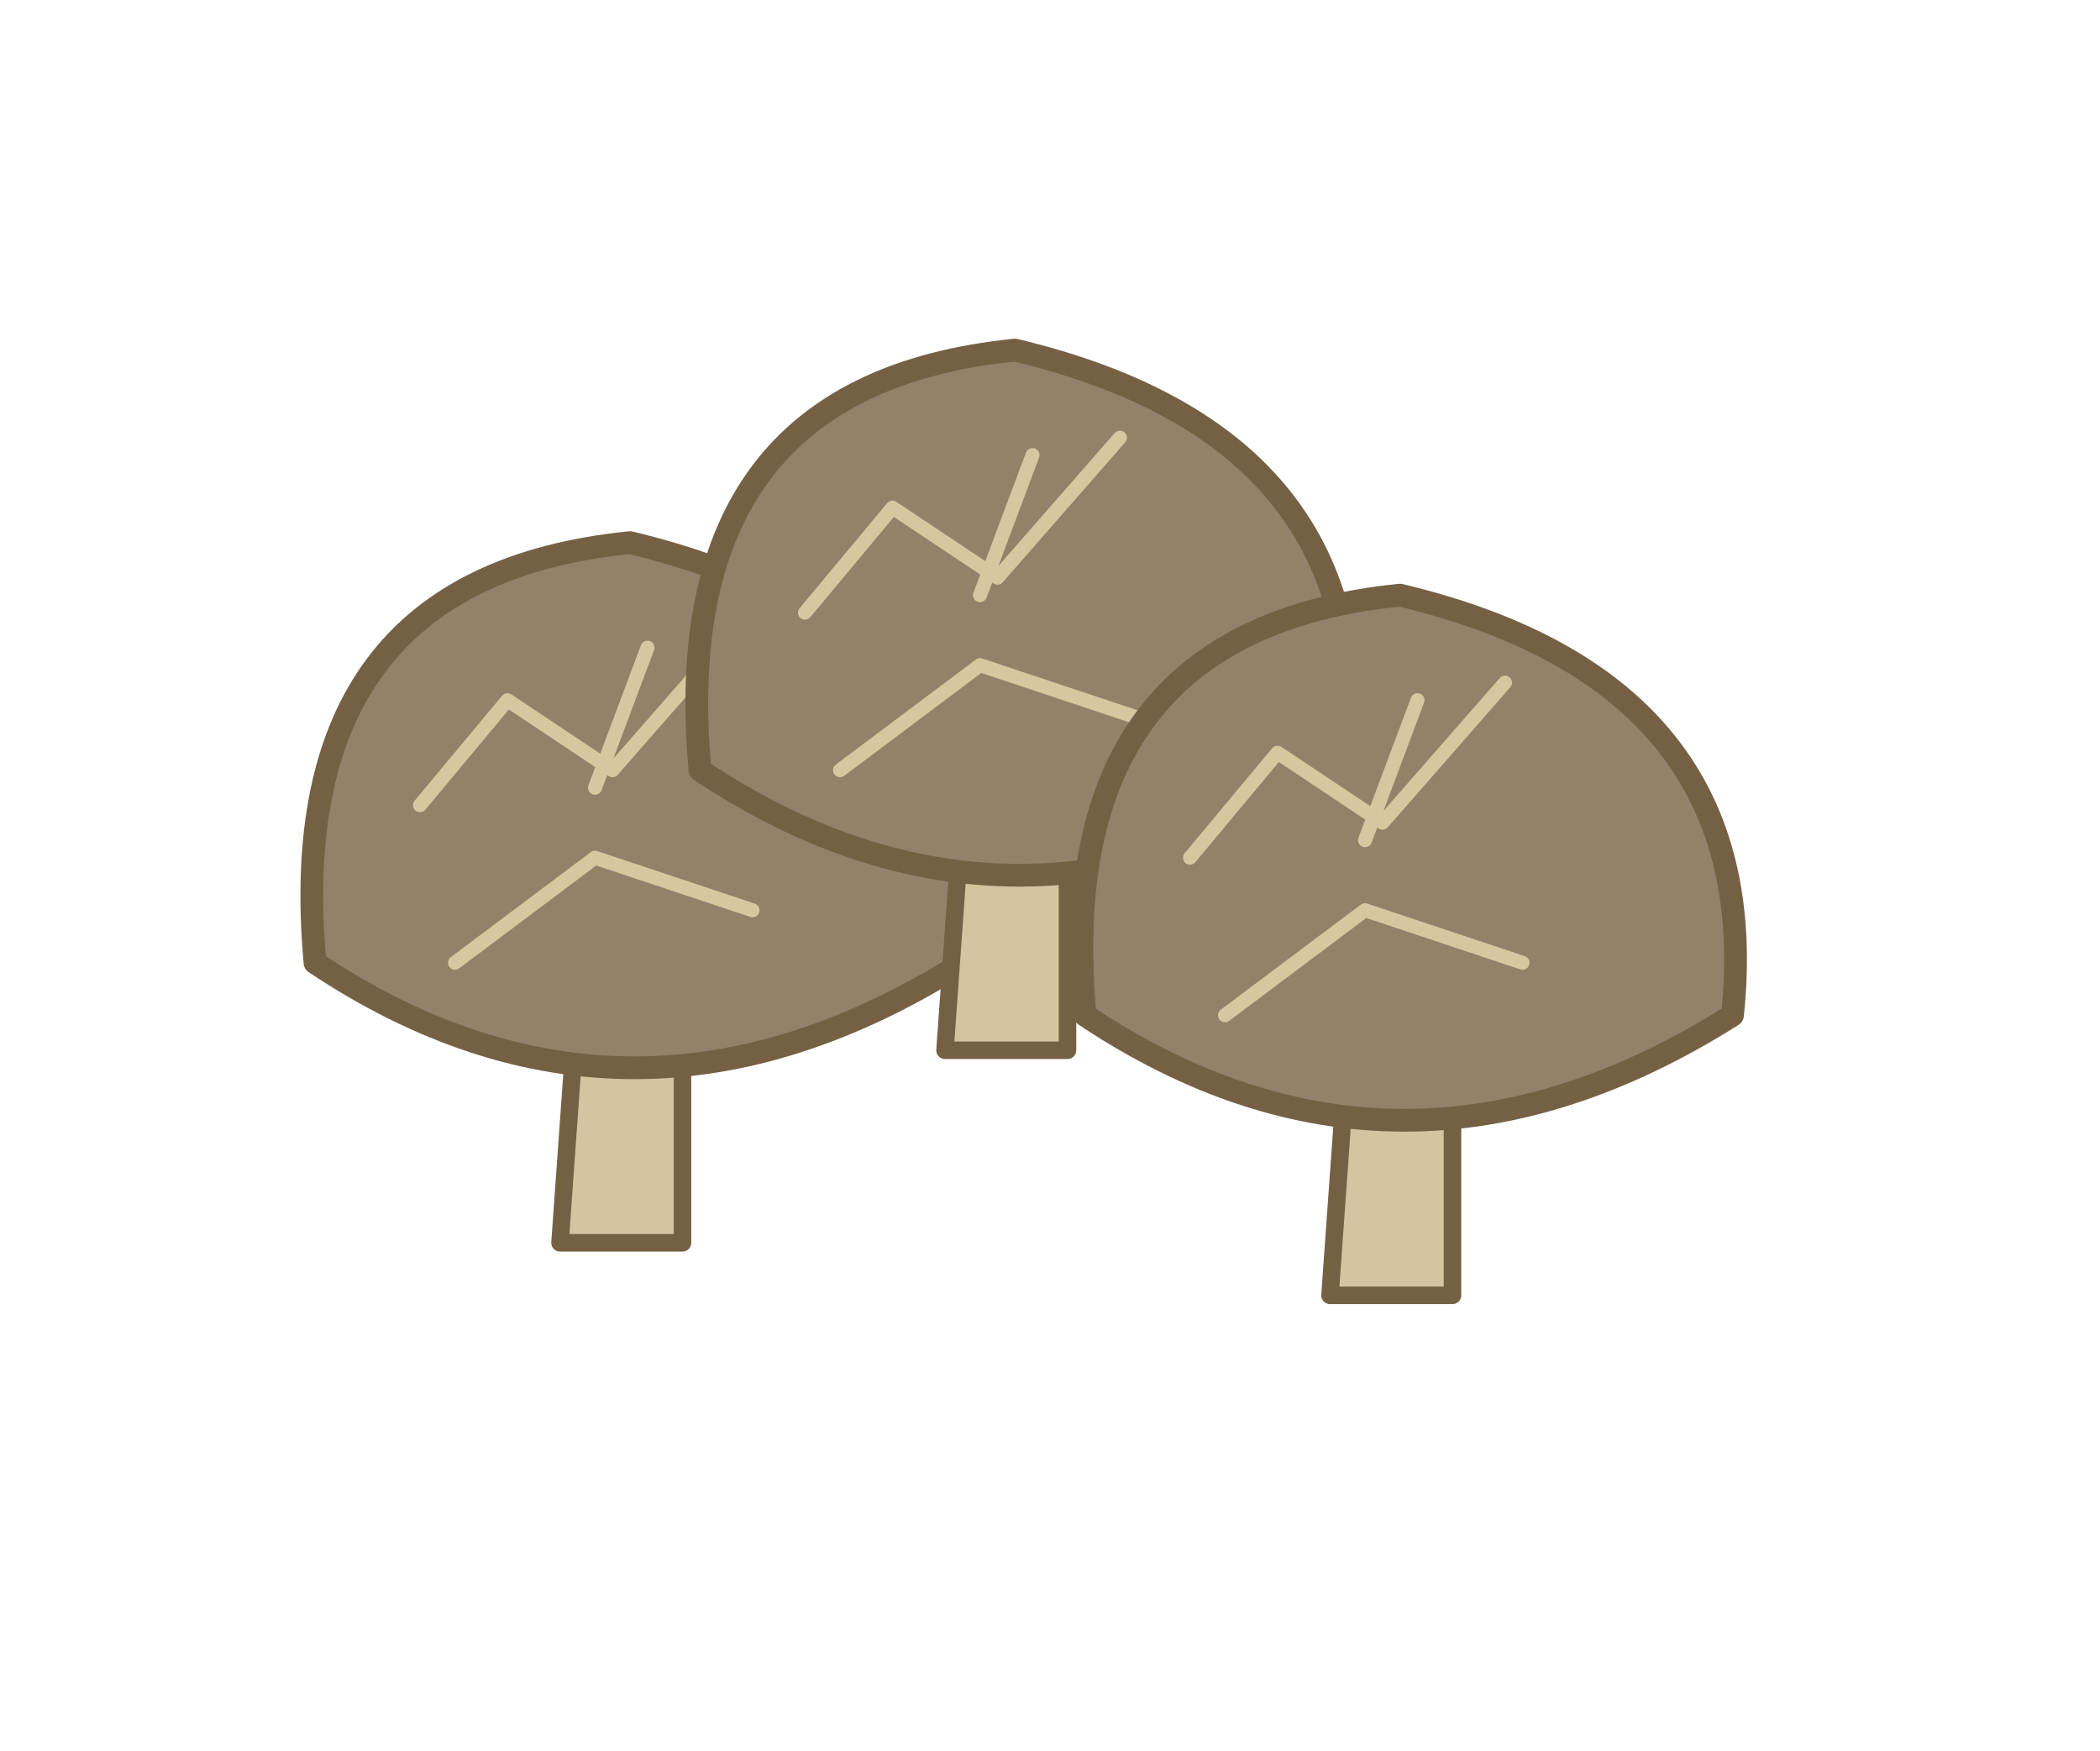
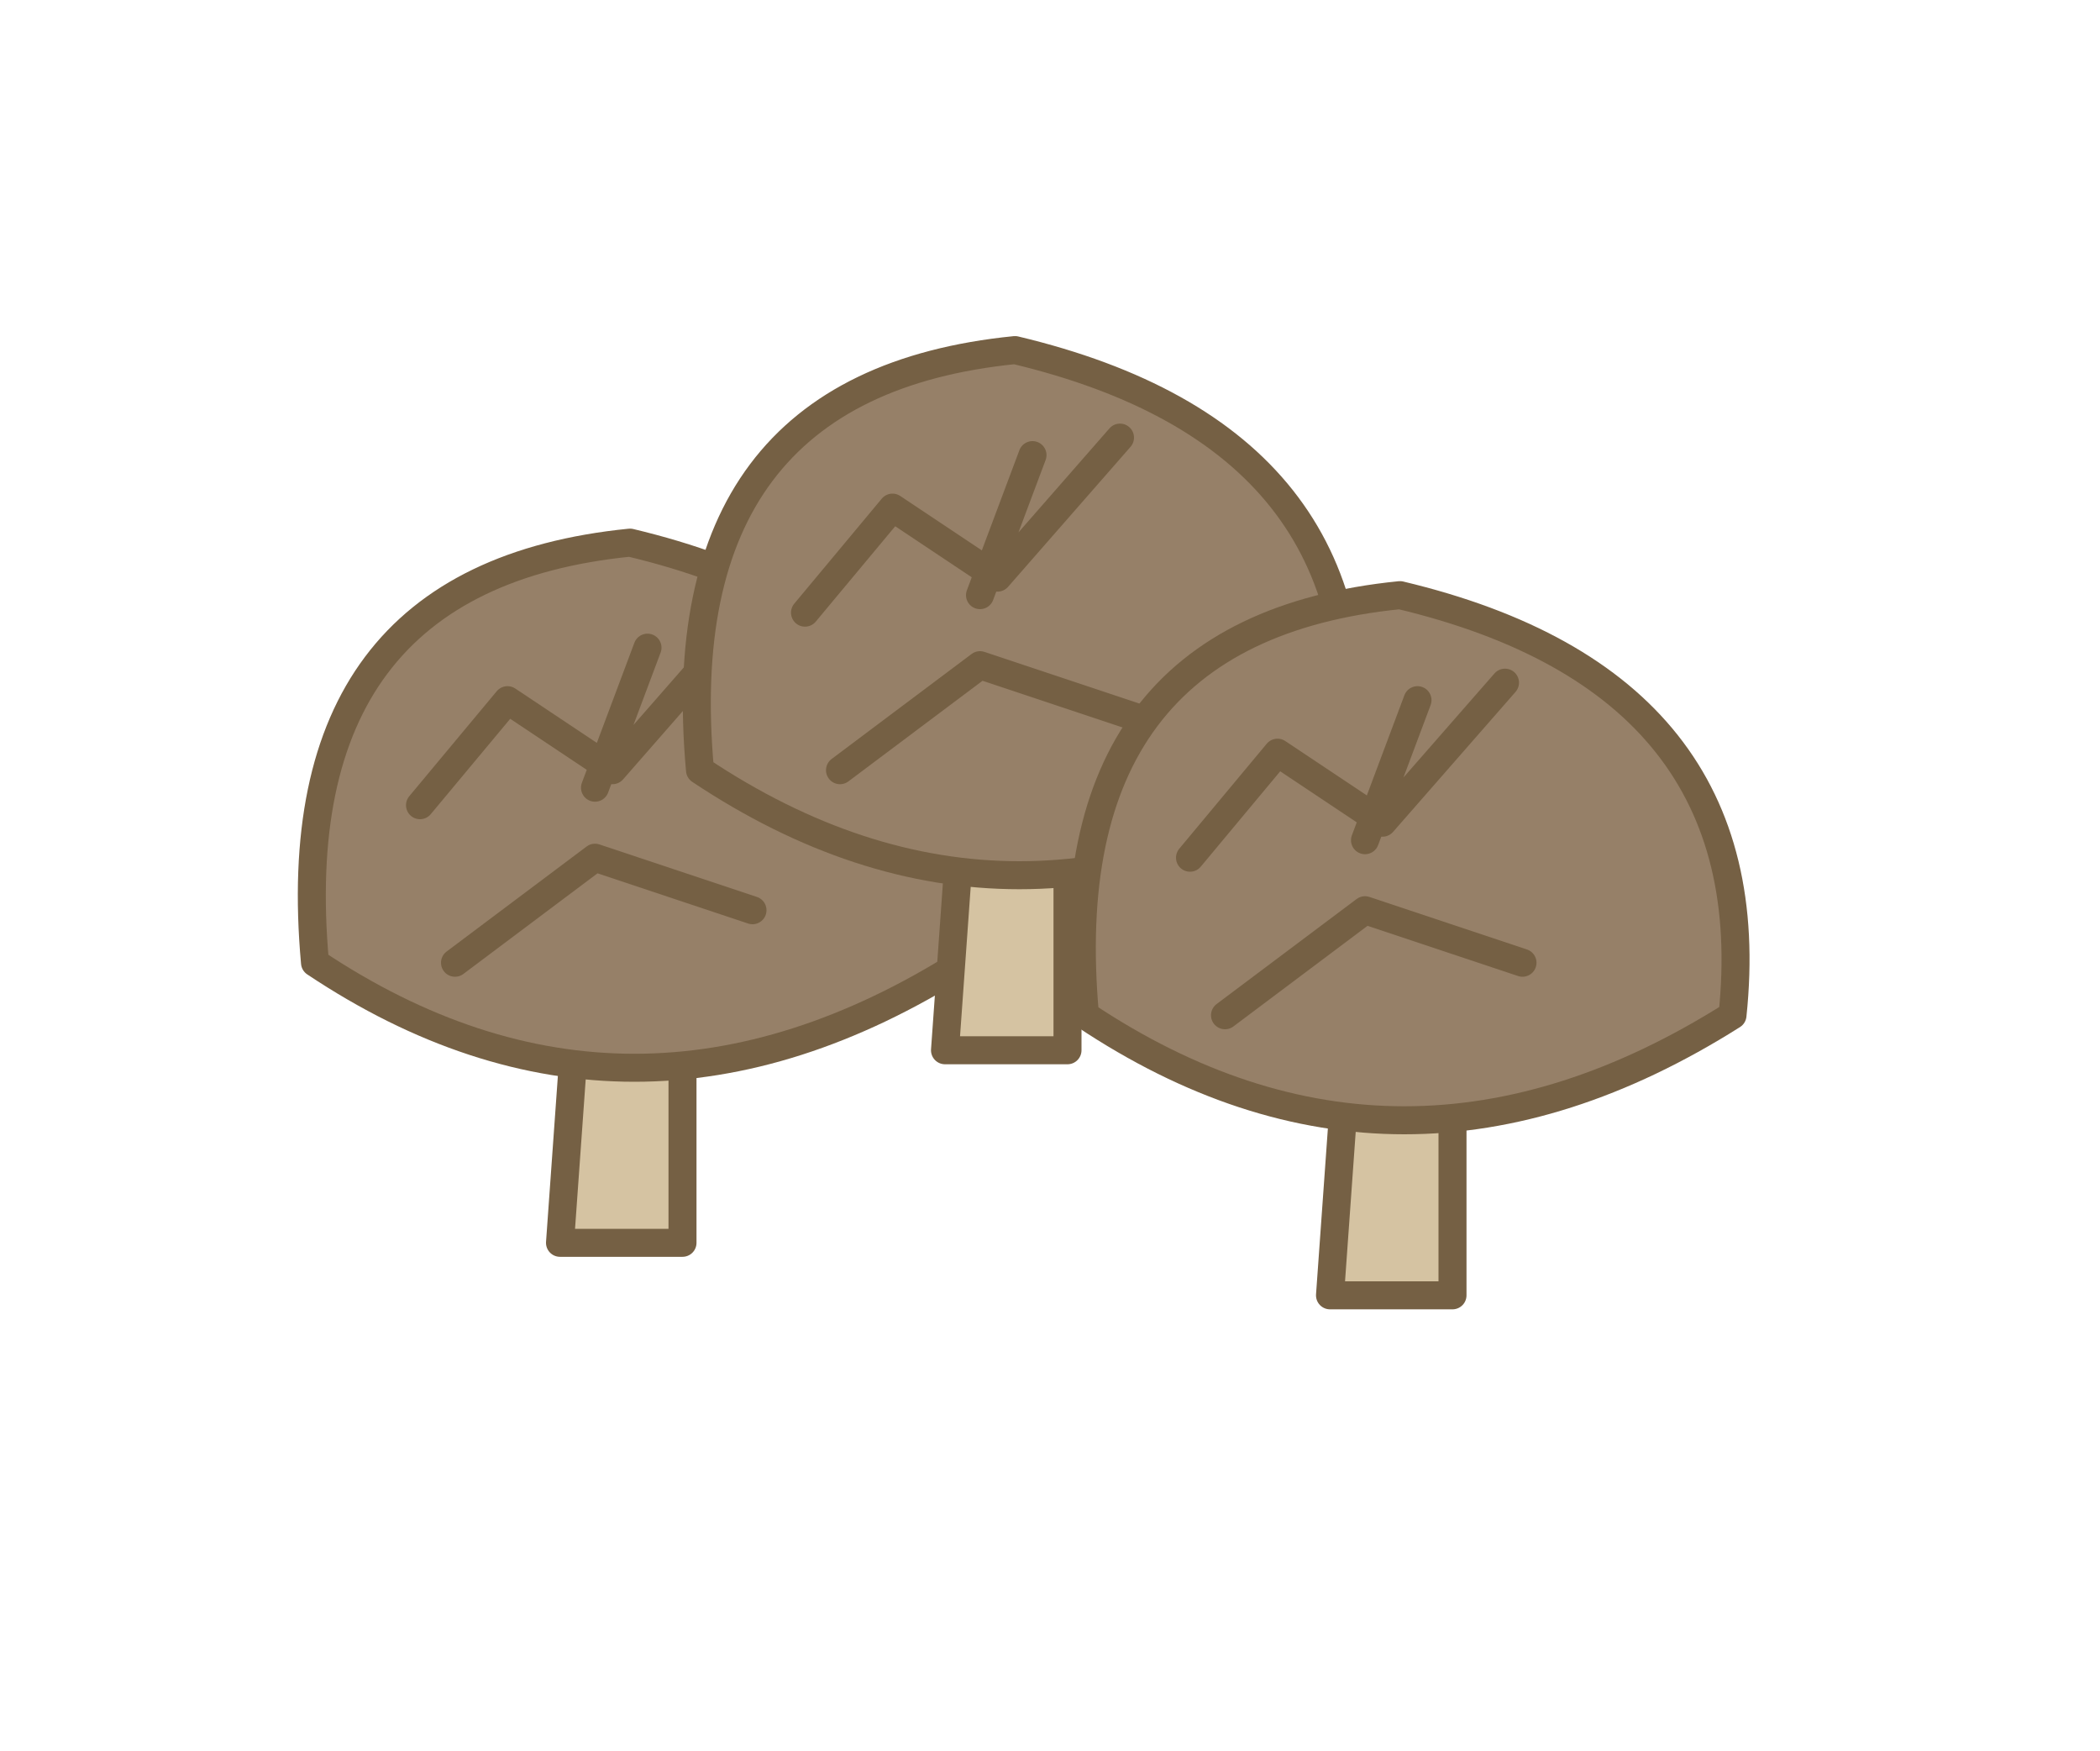
<svg xmlns="http://www.w3.org/2000/svg" width="120" height="100" viewBox="0 0 120 100">
  <g stroke-linecap="round" stroke-linejoin="round">
-     <path d="M33 57 l6 -1 0 15 -7 0Z" fill="#D5C3A2" stroke="#756044" stroke-width="1" />
-     <path d="M18 55 Q16 33 36 31 Q57 36 55 55 Q36 67 18 55Z" fill="#968068" stroke="#756044" stroke-width="1.3" />
-     <path d="M24 46 l5 -6 6 4 7 -8 M26 55 l8 -6 9 3 M37 37 l-3 8" fill="none" stroke="#D9C6A0" stroke-width="0.8" />
-     <path d="M55 46 l6 -1 0 15 -7 0Z" fill="#D5C3A2" stroke="#756044" stroke-width="1" />
-     <path d="M40 44 Q38 22 58 20 Q79 25 77 44 Q58 56 40 44Z" fill="#968068" stroke="#756044" stroke-width="1.3" />
-     <path d="M46 35 l5 -6 6 4 7 -8 M48 44 l8 -6 9 3 M59 26 l-3 8" fill="none" stroke="#D9C6A0" stroke-width="0.8" />
-     <path d="M77 60 l6 -1 0 15 -7 0Z" fill="#D5C3A2" stroke="#756044" stroke-width="1" />
-     <path d="M62 58 Q60 36 80 34 Q101 39 99 58 Q80 70 62 58Z" fill="#968068" stroke="#756044" stroke-width="1.3" />
-     <path d="M68 49 l5 -6 6 4 7 -8 M70 58 l8 -6 9 3 M81 40 l-3 8" fill="none" stroke="#D9C6A0" stroke-width="0.8" />
+     <path d="M33 57 l6 -1 0 15 -7 0Z" fill="#D5C3A2" stroke="#756044" stroke-width="1.6" stroke-linecap="round" stroke-linejoin="round" />
+     <path d="M18 55 Q16 33 36 31 Q57 36 55 55 Q36 67 18 55Z" fill="#968068" stroke="#756044" stroke-width="1.6" stroke-linecap="round" stroke-linejoin="round" />
+     <path d="M24 46 l5 -6 6 4 7 -8 M26 55 l8 -6 9 3 M37 37 l-3 8" fill="none" stroke="#756044" stroke-width="1.6" stroke-linecap="round" stroke-linejoin="round" />
+     <path d="M55 46 l6 -1 0 15 -7 0Z" fill="#D5C3A2" stroke="#756044" stroke-width="1.6" stroke-linecap="round" stroke-linejoin="round" />
+     <path d="M40 44 Q38 22 58 20 Q79 25 77 44 Q58 56 40 44Z" fill="#968068" stroke="#756044" stroke-width="1.6" stroke-linecap="round" stroke-linejoin="round" />
+     <path d="M46 35 l5 -6 6 4 7 -8 M48 44 l8 -6 9 3 M59 26 l-3 8" fill="none" stroke="#756044" stroke-width="1.6" stroke-linecap="round" stroke-linejoin="round" />
+     <path d="M77 60 l6 -1 0 15 -7 0Z" fill="#D5C3A2" stroke="#756044" stroke-width="1.6" stroke-linecap="round" stroke-linejoin="round" />
+     <path d="M62 58 Q60 36 80 34 Q101 39 99 58 Q80 70 62 58Z" fill="#968068" stroke="#756044" stroke-width="1.6" stroke-linecap="round" stroke-linejoin="round" />
+     <path d="M68 49 l5 -6 6 4 7 -8 M70 58 l8 -6 9 3 M81 40 l-3 8" fill="none" stroke="#756044" stroke-width="1.6" stroke-linecap="round" stroke-linejoin="round" />
  </g>
</svg>
